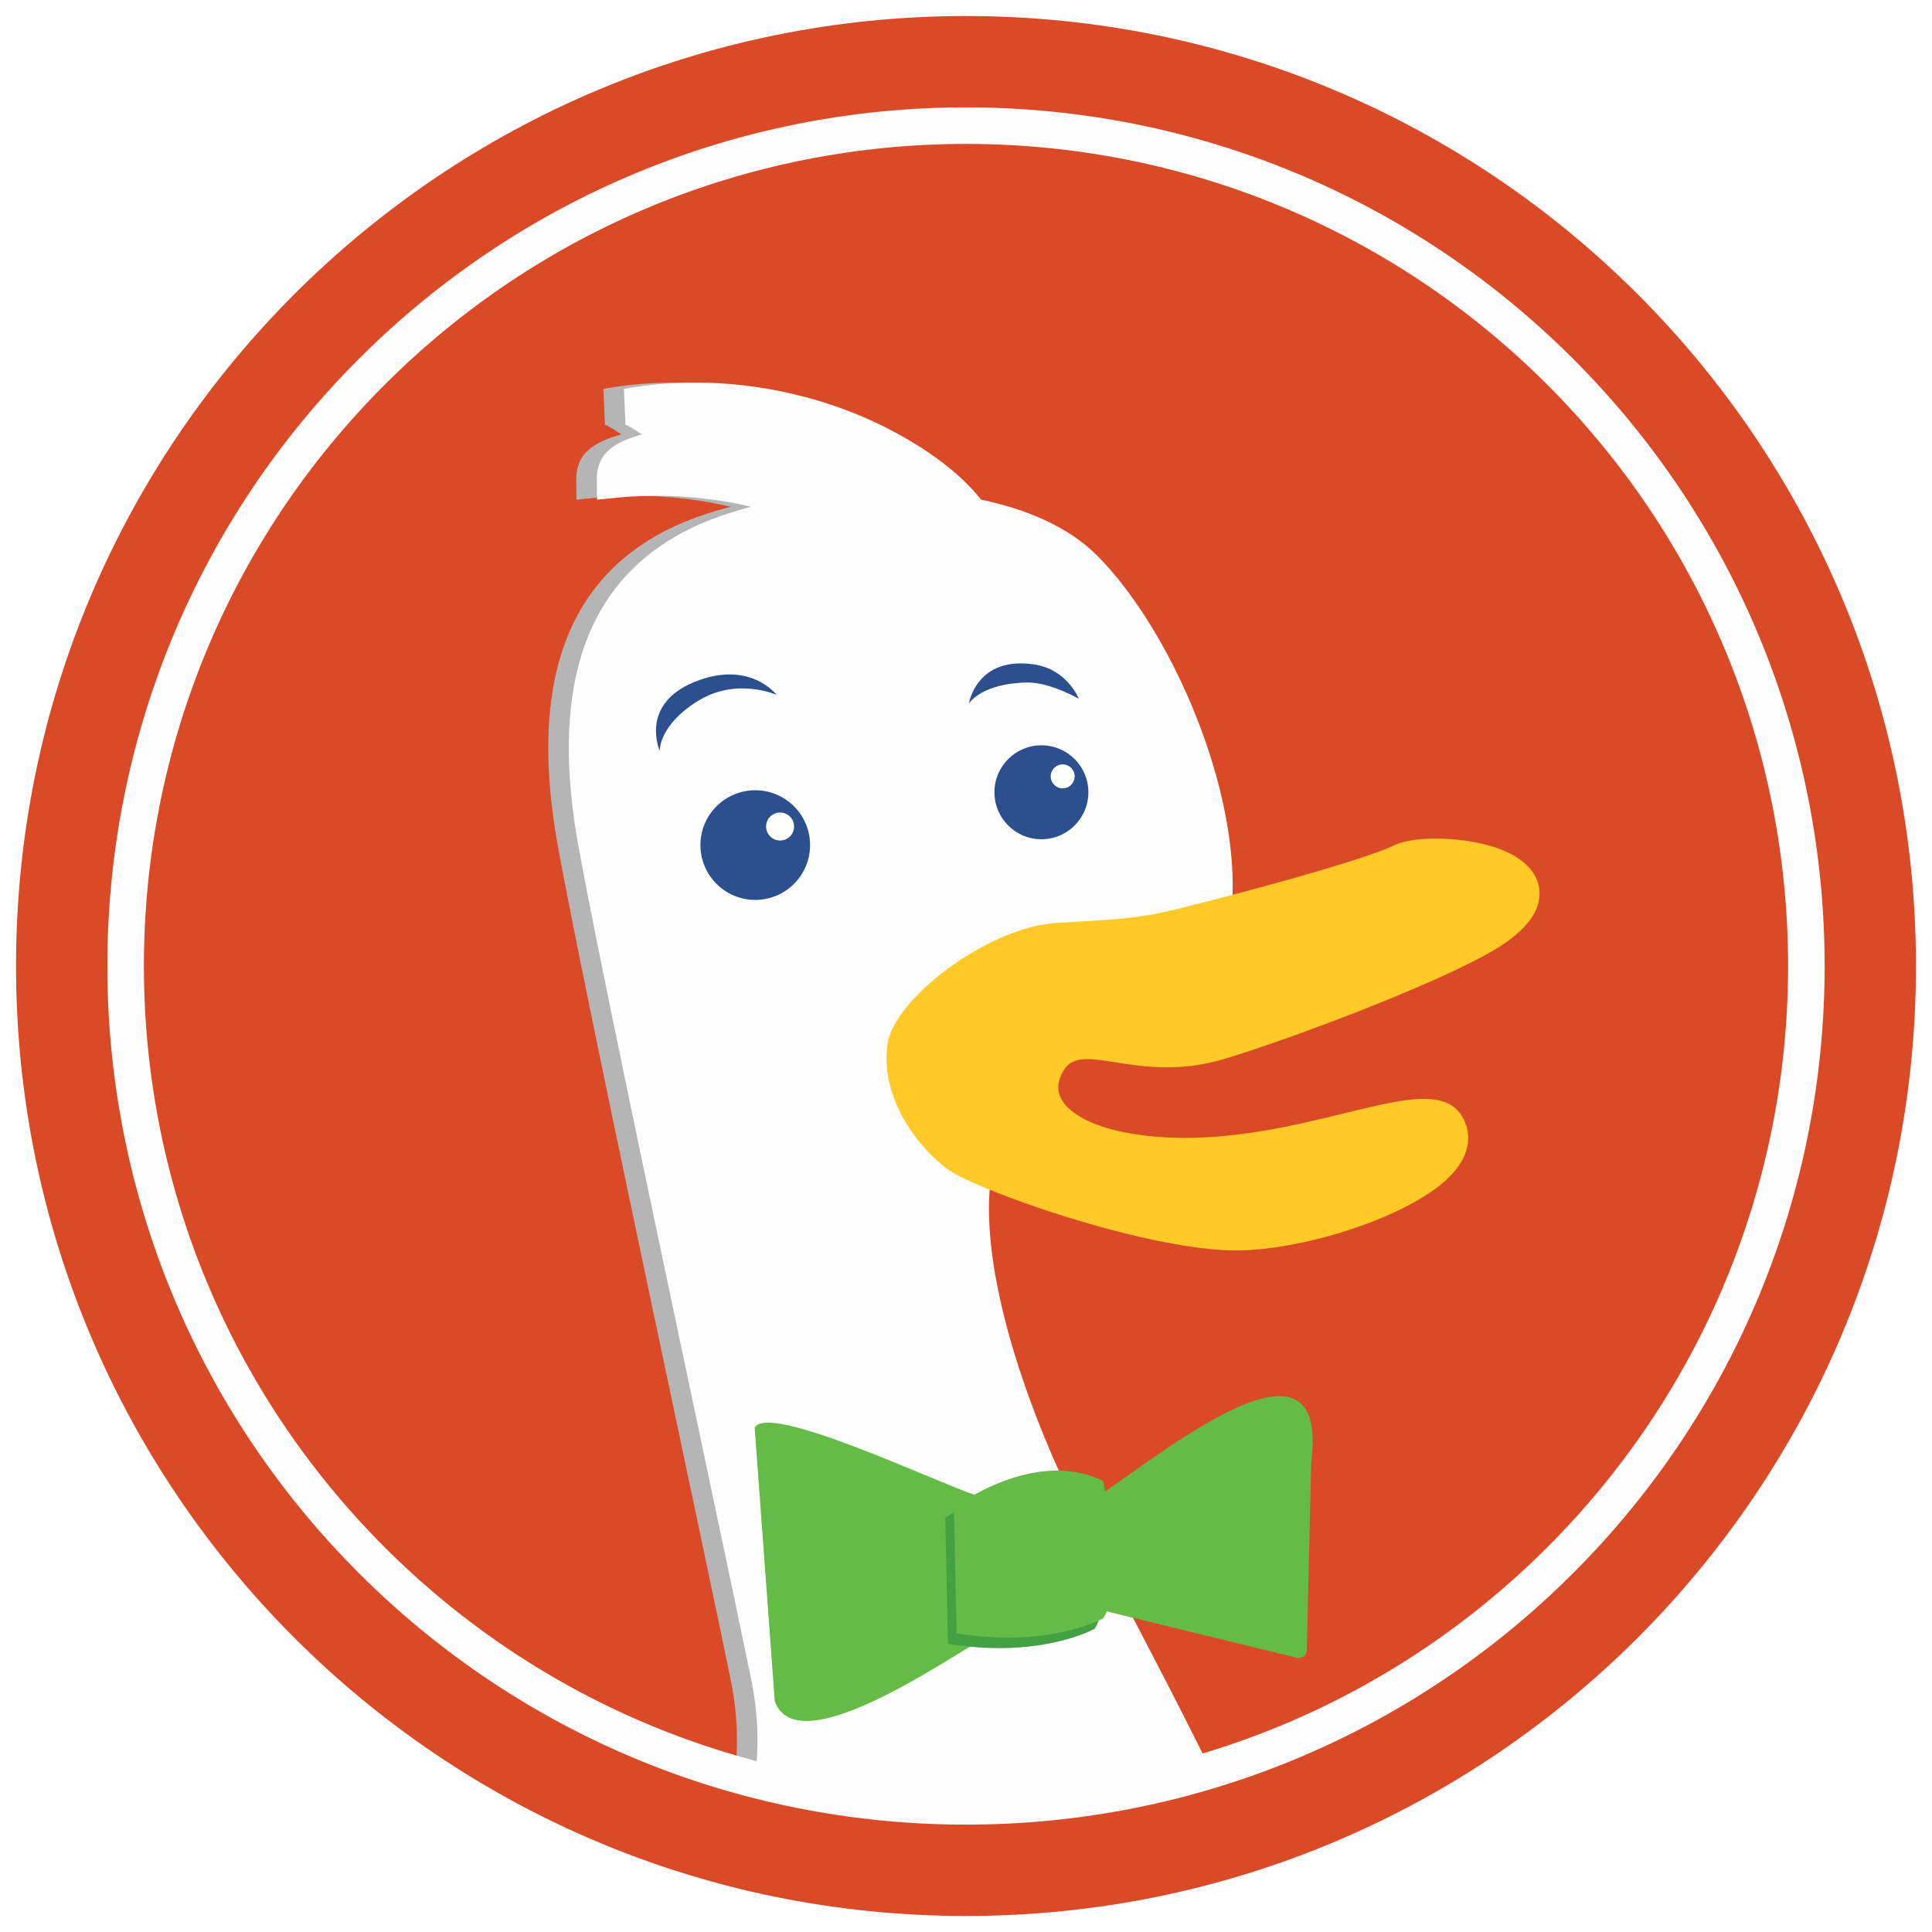
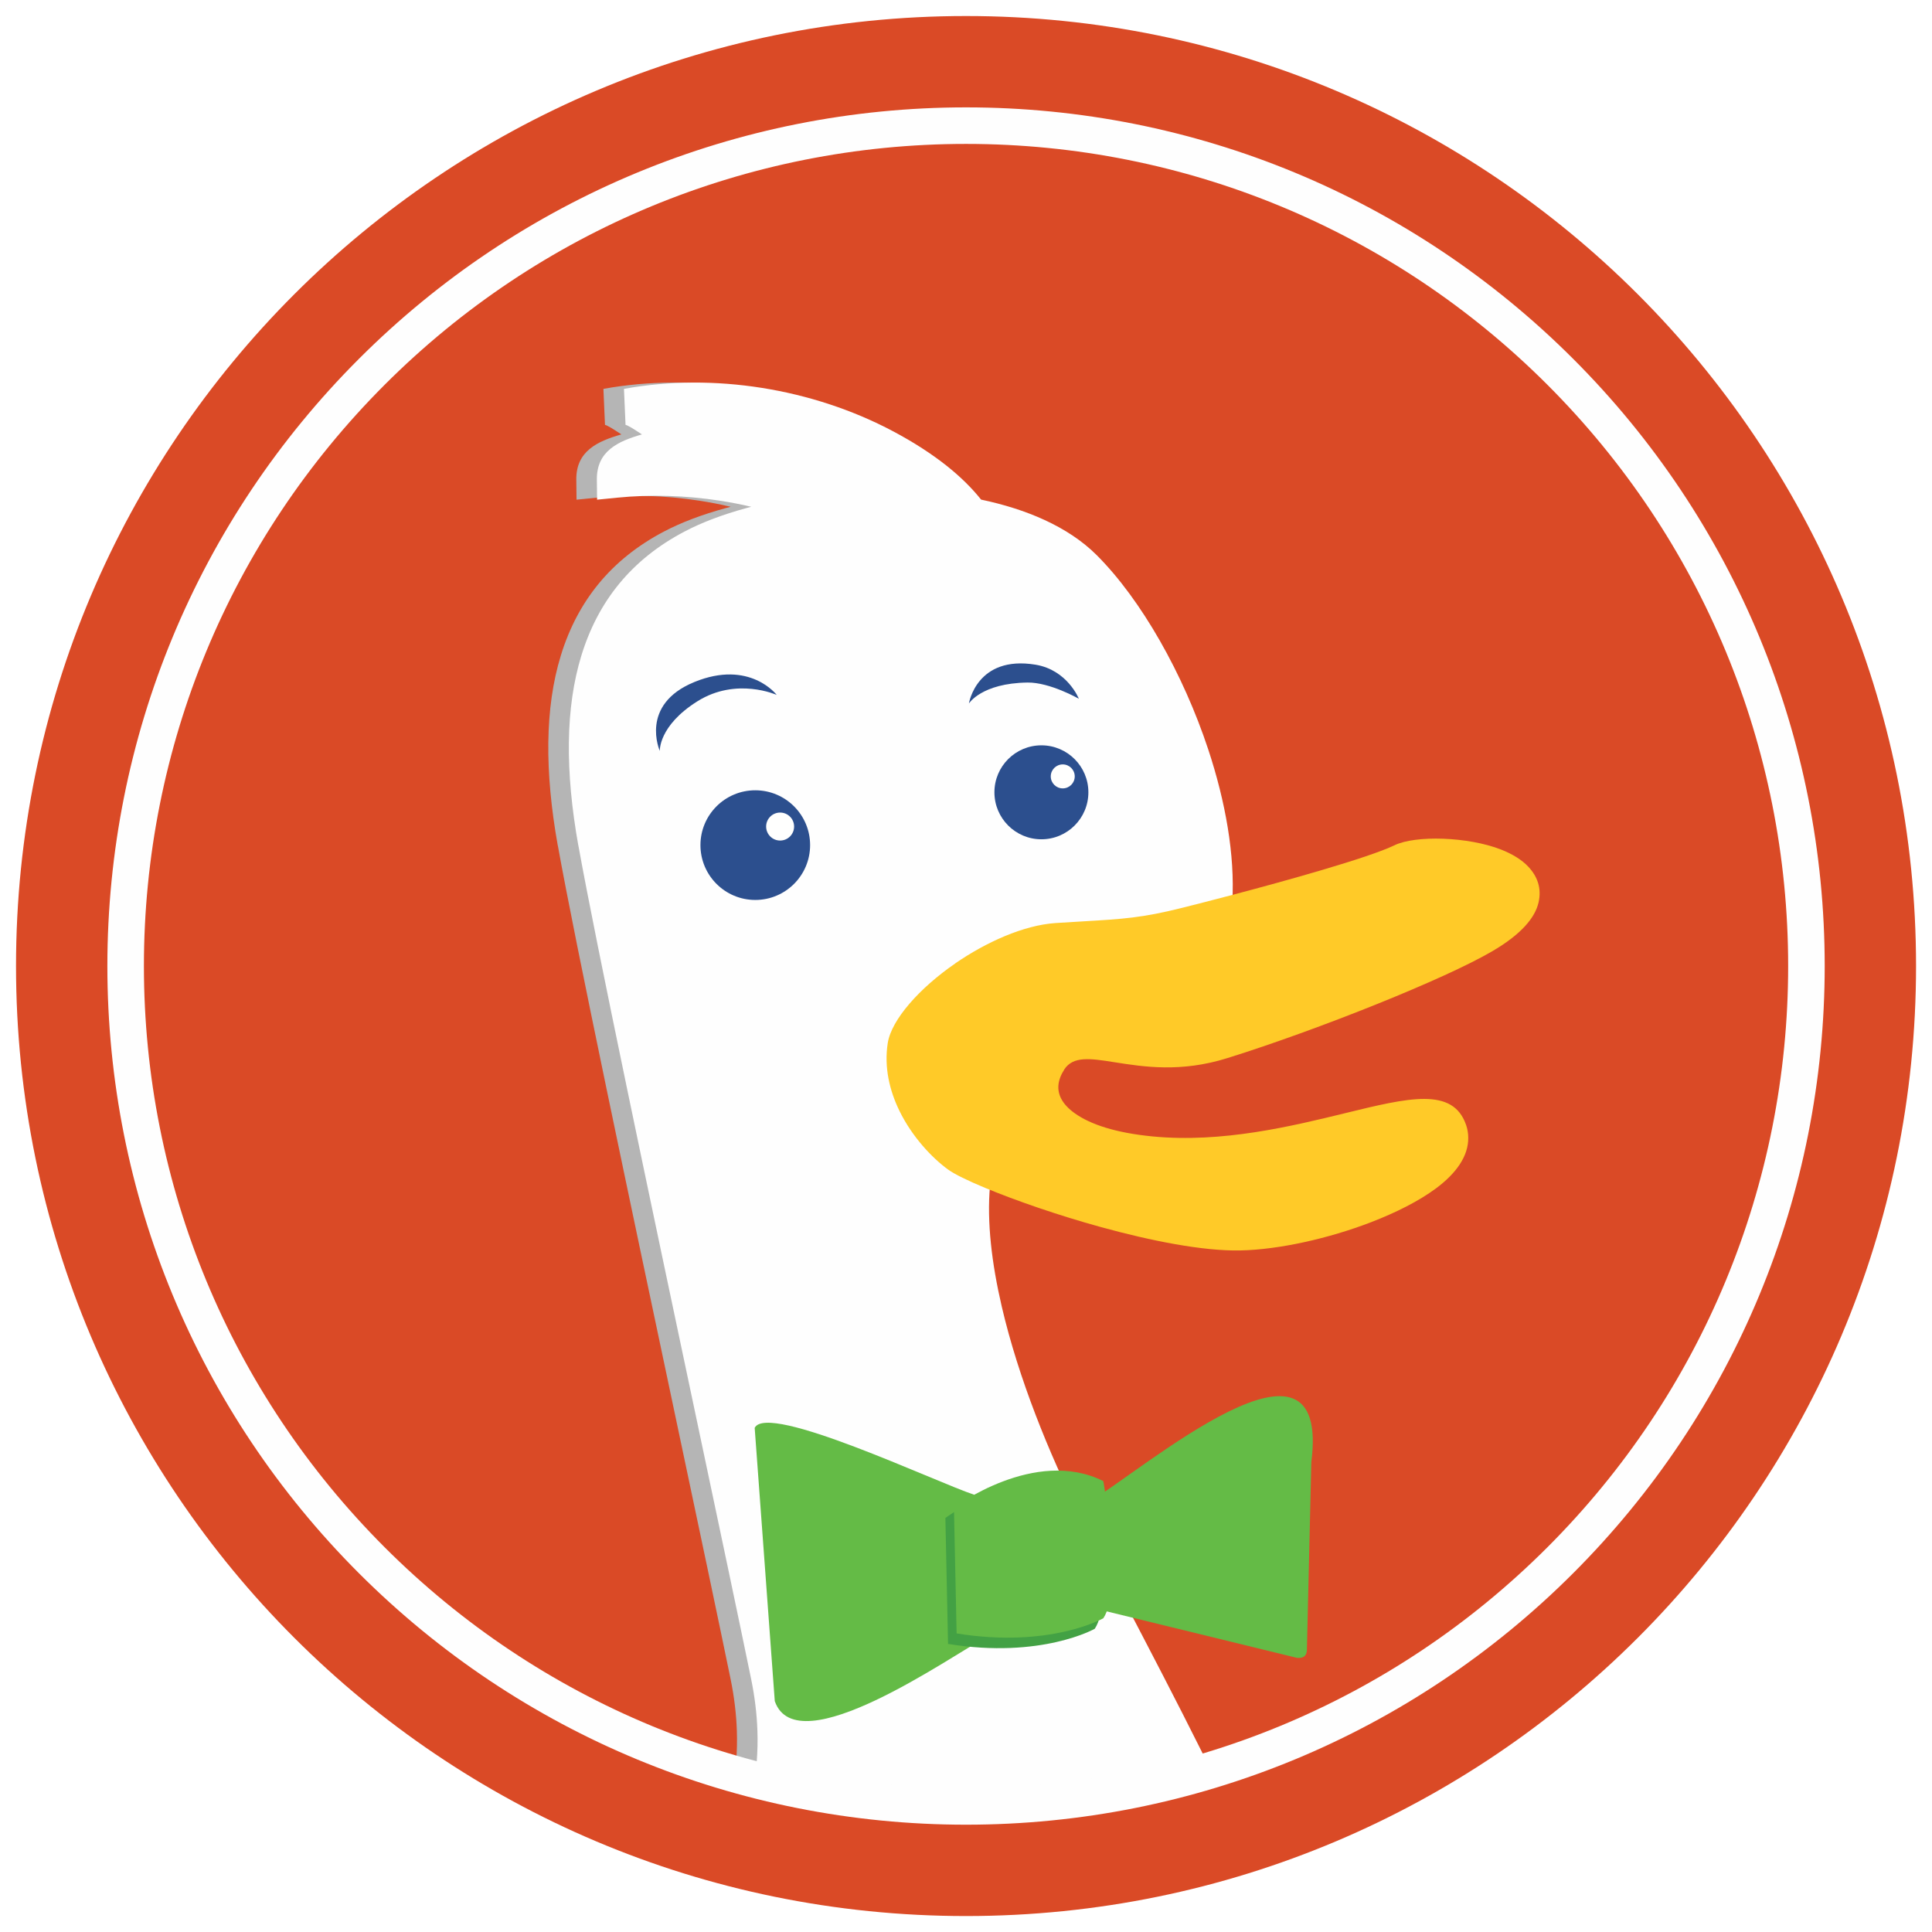
- <svg xmlns="http://www.w3.org/2000/svg" height="2048px" style="shape-rendering:geometricPrecision; text-rendering:geometricPrecision; image-rendering:optimizeQuality; fill-rule:evenodd; clip-rule:evenodd" viewBox="0 0 2048 2048" width="2048px" xml:space="preserve" version="1.1" id="svg860">
-   <defs id="defs826">
-     <style type="text/css" id="style824">
+ <svg xmlns="http://www.w3.org/2000/svg" clip-rule="evenodd" fill-rule="evenodd" image-rendering="optimizeQuality" shape-rendering="geometricPrecision" text-rendering="geometricPrecision" version="1.1" viewBox="0 0 2048 2048" xml:space="preserve">
+   <defs>
+     <style type="text/css">
   
    .fil9 {fill:none}
    .fil2 {fill:#FEFEFE}
    .fil7 {fill:#2C4F8E}
    .fil6 {fill:#43A144}
    .fil5 {fill:#64BB46}
    .fil1 {fill:#B5B5B5}
    .fil0 {fill:#DA4A26}
    .fil4 {fill:#FFCA28}
    .fil8 {fill:#FFFFFE}
    .fil3 {fill:#212121;fill-rule:nonzero}
   
  </style>
  </defs>
-   <g id="Layer_x0020_1" transform="matrix(1.21036,0,0,1.21036,-215.4086,-215.4086)">
-     <circle class="fil0" cx="1024" cy="1024" r="832.001" id="circle828" />
-     <path class="fil1" d="m 1087.19,991.642 z m -68.013,-376.128 c -8.087,-10.14 -18.028,-19.965 -29.889,-29.408 -13.292,-10.582 -29.001,-20.759 -47.224,-30.443 -35.069,-18.624 -74.483,-31.61 -115.265,-38.046 -39.777,-6.279 -80.834,-6.256 -120.389,0.917 l 1.375,31.563 c 1.804,0.164 7.704,3.9 14.359,8.321 -20.678,5.94 -39.768,14.446 -39.481,39.681 l 0.201,17.483 17.3,-1.733 c 29.382,-2.941 60.168,-2.05 90.323,2.617 9.21,1.426 18.359,3.202 27.386,5.324 l -4.324,1.153 c -20.448,5.584 -38.929,12.521 -54.249,20.61 -46.279,24.319 -75.513,60.849 -90.141,108.371 -14.146,45.956 -14.275,101.815 -2.728,166.512 l 0.063,0.063 c 15.145,84.574 64.157,316.392 104.117,505.394 19.786,93.589 37.387,176.831 47.141,224.407 3.266,15.845 5.036,31.026 5.52,45.52 0.304,9.079 0.092,17.96 -0.581,26.627 -0.451,5.803 -1.109,11.511 -1.957,17.119 l 31.625,11.626 338.654,-1.644 28.625,-21.001 c -2.108,-4.269 -4.233,-8.549 -6.371,-12.836 -23.002,-46.123 -47.496,-93.008 -68.668,-133.534 -15.392,-29.463 -29.009,-55.526 -39.045,-75.576 -26.824,-53.617 -53.635,-119.469 -68.281,-182.367 -8.779,-37.704 -13.126,-74.098 -10.305,-105.626 -15.311,-6.279 -26.689,-11.802 -31.964,-15.591 l -0.009,0.015 c -14.219,-10.199 -31.111,-28.119 -41.822,-49.717 -8.616,-17.376 -13.397,-37.246 -10.145,-57.841 3.171,-19.84 27.334,-46.714 57.843,-67.457 v -0.065 c 26.554,-18.053 58.752,-32.505 86.319,-34.313 7.835,-0.509 16.312,-1.005 23.992,-1.452 33.449,-1.95 50.242,-2.93 84.474,-11.421 10.88,-2.691 26.189,-6.556 43.528,-11.084 2.365,-40.701 -5.947,-87.597 -21.04,-133.234 -22.003,-66.534 -58.682,-131.254 -97.626,-170.211 -12.548,-12.553 -28.169,-22.789 -45.905,-30.938 -16.878,-7.754 -35.641,-13.616 -55.435,-17.783 z" id="path830" />
-     <path class="fil2" d="m 1105.19,991.642 z m -68.013,-376.128 c -8.087,-10.14 -18.028,-19.965 -29.889,-29.408 -13.292,-10.582 -29.001,-20.759 -47.224,-30.443 -35.069,-18.624 -74.483,-31.61 -115.265,-38.046 -39.777,-6.279 -80.834,-6.256 -120.389,0.917 l 1.375,31.563 c 1.804,0.164 7.704,3.9 14.359,8.321 -20.678,5.94 -39.768,14.446 -39.481,39.681 l 0.201,17.483 17.3,-1.733 c 29.382,-2.941 60.168,-2.05 90.323,2.617 9.21,1.426 18.359,3.202 27.386,5.324 l -4.324,1.153 c -20.448,5.584 -38.929,12.521 -54.249,20.61 -46.279,24.319 -75.513,60.849 -90.141,108.371 -14.146,45.956 -14.275,101.815 -2.728,166.512 l 0.063,0.063 c 15.145,84.574 64.157,316.392 104.117,505.394 19.786,93.589 37.387,176.831 47.141,224.407 3.266,15.845 5.036,31.026 5.52,45.52 0.304,9.079 0.092,17.96 -0.581,26.627 -0.451,5.803 -1.109,11.511 -1.957,17.119 l 31.625,11.626 338.654,-1.644 28.625,-21.001 c -2.108,-4.269 -4.233,-8.549 -6.371,-12.836 -23.002,-46.123 -47.496,-93.008 -68.668,-133.534 -15.392,-29.463 -29.009,-55.526 -39.045,-75.576 -26.824,-53.617 -53.635,-119.469 -68.281,-182.367 -8.779,-37.704 -13.126,-74.098 -10.305,-105.626 -15.311,-6.279 -26.689,-11.802 -31.964,-15.591 l -0.01,0.015 c -14.219,-10.199 -31.111,-28.119 -41.822,-49.717 -8.616,-17.376 -13.397,-37.246 -10.145,-57.841 3.171,-19.84 27.334,-46.714 57.843,-67.457 v -0.065 c 26.554,-18.053 58.752,-32.505 86.319,-34.313 7.835,-0.509 16.312,-1.005 23.992,-1.452 33.449,-1.95 50.242,-2.93 84.474,-11.421 10.88,-2.691 26.189,-6.556 43.528,-11.084 2.365,-40.701 -5.947,-87.597 -21.04,-133.234 -22.003,-66.534 -58.682,-131.254 -97.626,-170.211 -12.548,-12.553 -28.169,-22.789 -45.905,-30.938 -16.878,-7.754 -35.641,-13.616 -55.435,-17.783 z" id="path832" />
-     <path class="fil2" d="M 1776,1024 C 1776,823.907 1697.219,633.752 1555.735,492.266 1414.249,350.782 1224.093,272 1024,272 823.907,272 633.752,350.784 492.267,492.267 350.784,633.751 272,823.907 272,1024 c 0,200.092 78.785,390.245 220.269,531.726 141.484,141.482 331.64,220.265 531.732,220.265 200.092,0 390.247,-78.783 531.732,-220.265 141.483,-141.481 220.269,-331.634 220.269,-531.726 z m -242.894,509.1 C 1397.642,1668.562 1215.578,1743.99 1024,1743.99 832.422,1743.99 650.358,1668.562 514.894,1533.1 379.431,1397.638 304.001,1215.576 304.001,1024 304.001,832.422 379.429,650.356 514.893,514.893 650.356,379.429 832.422,304.001 1024,304.001 c 191.58,0 373.646,75.426 509.11,210.89 135.465,135.464 210.89,317.53 210.89,509.11 0,191.576 -75.43,373.638 -210.893,509.1 z" id="path834" />
-     <path class="fil3" d="m 1438.64,1177.41 c -0,-0.031 -0,-0.017 -0.011,0 z" id="path836" />
-     <path class="fil3" d="m 1499.8,976.878 c 0.031,-0.156 -0.024,-0.048 -0.111,0.107 z" id="path838" />
-     <path class="fil4" d="m 1102.48,986.339 z m 390.074,-64.347 c -28.917,-11.341 -74.891,-12.679 -93.319,-3.777 -11.502,5.567 -35.744,13.482 -63.566,21.706 -25.741,7.606 -53.894,15.296 -78.148,21.703 -17.688,4.67 -33.302,8.659 -44.401,11.434 -34.918,8.76 -52.048,9.771 -86.167,11.783 -7.833,0.461 -16.48,0.972 -24.473,1.498 -28.12,1.866 -60.964,16.775 -88.05,35.4 v 0.067 c -31.121,21.4 -55.768,49.124 -59.003,69.593 -3.318,21.248 1.559,41.746 10.349,59.673 10.924,22.283 28.155,40.77 42.66,51.292 l 0.01,-0.015 c 5.38,3.908 16.987,9.606 32.604,16.084 26.033,10.798 63.203,23.765 101.25,34.233 43.606,11.998 89.118,21.053 121.689,20.411 34.263,-0.691 77.733,-10.517 114.543,-24.672 22.147,-8.517 42.209,-18.706 56.88,-29.575 17.848,-13.219 28.7,-28.417 28.398,-44.738 -0.068,-3.885 -0.715,-7.63 -1.969,-11.209 l -0.021,0.01 c -11.596,-33.057 -50.366,-23.588 -105.528,-10.111 -46.858,11.446 -107.937,26.366 -169.011,20.434 -32.556,-3.165 -54.444,-10.611 -67.876,-20.132 -5.962,-4.225 -9.932,-8.668 -12.181,-13.109 -1.958,-3.867 -2.674,-7.843 -2.33,-11.715 0.39,-4.42 2.178,-9.048 5.101,-13.572 l -0.044,-0.031 c 7.861,-12.117 23.084,-9.72 43.928,-6.434 25.91,4.084 58.201,9.176 99.018,-3.608 39.63,-12.376 87.761,-29.898 131.186,-47.388 42.405,-17.08 80.079,-34.077 100.741,-46.181 25.461,-14.871 37.571,-29.426 40.587,-42.865 2.726,-12.154 -0.889,-22.482 -8.902,-31.069 -5.871,-6.294 -14.255,-11.313 -23.956,-15.118 z" id="path840" />
-     <g id="_337885008">
-       <path class="fil5" d="m 856.504,1667.76 -17.597,-239.332 c 11.05,-22.697 158.374,47.402 192.376,58.611 l 10.74,124.539 c -31.514,16.841 -166.036,112.193 -185.518,56.181 z" id="_337884768" />
-       <path class="fil6" d="m 1005.87,1507.43 c 0,0 70.749,-53.161 130.817,-23.127 0,0 17.017,95.131 0,120.135 0,0 -46.708,26.542 -128.471,13.271 l -2.346,-110.278 z" id="_337884576" />
-       <path class="fil5" d="m 1013.43,1498.23 c 0,0 70.749,-53.161 130.817,-23.127 0,0 17.018,95.132 0,120.136 0,0 -46.707,26.542 -128.471,13.271 l -2.346,-110.28 z" id="_337884384" />
-       <path class="fil5" d="m 1129.86,1494.71 c 51.208,-31.013 213.743,-171.369 196.511,-36.37 l -3.857,163.065 c 0.312,6.466 -2.816,9.061 -8.761,8.489 l -197.969,-48.368 14.078,-86.816 z" id="_337885080" />
-     </g>
-     <g id="_337884048">
-       <circle class="fil7" cx="839.42" cy="918.1" id="_337884456" r="48.021" />
-       <circle class="fil8" cx="861.179" cy="901.842" id="_337884216" r="12.255" />
-     </g>
-     <g id="_337883784">
-       <circle class="fil7" cx="1090.04" cy="871.849" id="_337883664" r="41.145" />
-       <circle class="fil8" cx="1108.69" cy="857.919" id="_337883880" r="10.501" />
-     </g>
-     <path class="fil7" d="m 788.728,792.154 c 34.246,-21.518 69.455,-5.59 69.455,-5.59 0,0 -23.613,-31.152 -72.109,-11.298 -48.431,19.84 -30.26,60.34 -30.26,60.34 0,0 -1.273,-21.976 32.914,-43.452 z" id="path853" />
-     <path class="fil7" d="m 1084.91,760.091 c -51.617,-8.509 -58.391,33.977 -58.391,33.977 0,0 11.018,-17.811 51.346,-18.343 19.638,-0.261 44.943,14.198 44.943,14.198 0,0 -9.932,-25.179 -37.898,-29.832 z" id="path855" />
+   <g transform="matrix(1.2104 0 0 1.2104 -215.41 -215.41)">
+     <circle class="fil0" cx="1024" cy="1024" r="832" />
+     <path class="fil1" d="m1087.2 991.64m-68.013-376.13c-8.087-10.14-18.028-19.965-29.889-29.408-13.292-10.582-29.001-20.759-47.224-30.443-35.069-18.624-74.483-31.61-115.26-38.046-39.777-6.279-80.834-6.256-120.39 0.917l1.375 31.563c1.804 0.164 7.704 3.9 14.359 8.321-20.678 5.94-39.768 14.446-39.481 39.682l0.201 17.483 17.3-1.733c29.382-2.941 60.168-2.05 90.322 2.617 9.21 1.426 18.359 3.202 27.386 5.324l-4.324 1.153c-20.448 5.584-38.929 12.521-54.249 20.61-46.279 24.319-75.513 60.849-90.141 108.37-14.146 45.956-14.275 101.82-2.728 166.51l0.063 0.063c15.145 84.574 64.158 316.39 104.12 505.39 19.786 93.589 37.387 176.83 47.141 224.41 3.266 15.844 5.036 31.026 5.521 45.52 0.304 9.079 0.092 17.96-0.581 26.627-0.451 5.803-1.109 11.511-1.957 17.119l31.625 11.626 338.65-1.644 28.625-21.001c-2.108-4.269-4.233-8.549-6.371-12.836-23.002-46.123-47.496-93.008-68.668-133.53-15.392-29.463-29.009-55.526-39.045-75.576-26.824-53.617-53.635-119.47-68.281-182.37-8.779-37.704-13.126-74.098-10.305-105.63-15.311-6.279-26.689-11.802-31.964-15.591l-9e-3 0.015c-14.219-10.199-31.111-28.118-41.822-49.717-8.616-17.376-13.397-37.246-10.144-57.841 3.171-19.84 27.334-46.714 57.843-67.458v-0.065c26.554-18.053 58.752-32.505 86.319-34.313 7.835-0.509 16.312-1.005 23.992-1.452 33.449-1.95 50.242-2.93 84.474-11.421 10.88-2.691 26.189-6.556 43.528-11.084 2.365-40.701-5.947-87.596-21.04-133.23-22.003-66.534-58.682-131.25-97.626-170.21-12.548-12.553-28.169-22.789-45.905-30.938-16.878-7.754-35.641-13.616-55.435-17.783z" />
+     <path class="fil2" d="m1105.2 991.64m-68.013-376.13c-8.087-10.14-18.028-19.965-29.889-29.408-13.292-10.582-29.001-20.759-47.224-30.443-35.069-18.624-74.483-31.61-115.26-38.046-39.777-6.279-80.834-6.256-120.39 0.917l1.375 31.563c1.804 0.164 7.704 3.9 14.359 8.321-20.678 5.94-39.768 14.446-39.481 39.682l0.201 17.483 17.3-1.733c29.382-2.941 60.168-2.05 90.322 2.617 9.21 1.426 18.359 3.202 27.386 5.324l-4.324 1.153c-20.448 5.584-38.929 12.521-54.249 20.61-46.279 24.319-75.513 60.849-90.141 108.37-14.146 45.956-14.275 101.82-2.728 166.51l0.063 0.063c15.145 84.574 64.158 316.39 104.12 505.39 19.786 93.589 37.387 176.83 47.141 224.41 3.266 15.844 5.036 31.026 5.521 45.52 0.304 9.079 0.092 17.96-0.581 26.627-0.451 5.803-1.109 11.511-1.957 17.119l31.625 11.626 338.65-1.644 28.625-21.001c-2.108-4.269-4.233-8.549-6.371-12.836-23.002-46.123-47.496-93.008-68.668-133.53-15.392-29.463-29.009-55.526-39.045-75.576-26.824-53.617-53.635-119.47-68.281-182.37-8.779-37.704-13.126-74.098-10.305-105.63-15.311-6.279-26.689-11.802-31.964-15.591l-0.01 0.015c-14.219-10.199-31.111-28.118-41.822-49.717-8.616-17.376-13.397-37.246-10.144-57.841 3.171-19.84 27.334-46.714 57.843-67.458v-0.065c26.554-18.053 58.752-32.505 86.319-34.313 7.835-0.509 16.312-1.005 23.992-1.452 33.449-1.95 50.242-2.93 84.474-11.421 10.88-2.691 26.189-6.556 43.528-11.084 2.365-40.701-5.947-87.596-21.04-133.23-22.003-66.534-58.682-131.25-97.626-170.21-12.548-12.553-28.169-22.789-45.905-30.938-16.878-7.754-35.641-13.616-55.435-17.783z" />
+     <path class="fil2" d="m1776 1024c0-200.09-78.781-390.25-220.26-531.73-141.49-141.48-331.64-220.27-531.74-220.27s-390.25 78.784-531.73 220.27c-141.48 141.48-220.27 331.64-220.27 531.73 0 200.09 78.786 390.24 220.27 531.73 141.48 141.48 331.64 220.26 531.73 220.26s390.25-78.783 531.73-220.26c141.48-141.48 220.27-331.63 220.27-531.73zm-242.89 509.1c-135.46 135.46-317.53 210.89-509.11 210.89s-373.64-75.428-509.11-210.89c-135.46-135.46-210.89-317.52-210.89-509.1 0-191.58 75.428-373.64 210.89-509.11 135.46-135.46 317.53-210.89 509.11-210.89 191.58 0 373.65 75.426 509.11 210.89 135.46 135.46 210.89 317.53 210.89 509.11 0 191.58-75.43 373.64-210.89 509.1z" />
+     <path class="fil3" d="m1438.6 1177.4c-0-0.031-0-0.017-0.011 0z" />
+     <path class="fil3" d="m1499.8 976.88c0.031-0.156-0.024-0.048-0.111 0.107z" />
+     <path class="fil4" d="m1102.5 986.34m390.07-64.346c-28.917-11.341-74.891-12.679-93.319-3.777-11.502 5.566-35.744 13.482-63.566 21.706-25.741 7.606-53.894 15.296-78.148 21.703-17.688 4.67-33.302 8.659-44.401 11.434-34.918 8.76-52.048 9.771-86.167 11.783-7.833 0.461-16.48 0.972-24.472 1.498-28.12 1.866-60.964 16.775-88.05 35.4v0.067c-31.121 21.4-55.768 49.124-59.003 69.593-3.318 21.248 1.559 41.746 10.349 59.673 10.924 22.283 28.155 40.77 42.66 51.292l0.01-0.015c5.38 3.908 16.987 9.606 32.604 16.084 26.033 10.798 63.203 23.765 101.25 34.233 43.606 11.998 89.118 21.053 121.69 20.411 34.263-0.691 77.733-10.516 114.54-24.672 22.147-8.517 42.209-18.706 56.88-29.575 17.848-13.219 28.7-28.417 28.398-44.738-0.068-3.885-0.715-7.63-1.969-11.209l-0.021 0.01c-11.596-33.057-50.366-23.588-105.53-10.111-46.858 11.446-107.94 26.366-169.01 20.434-32.556-3.165-54.444-10.611-67.876-20.132-5.962-4.225-9.932-8.668-12.181-13.109-1.958-3.867-2.674-7.843-2.33-11.715 0.39-4.42 2.178-9.048 5.101-13.572l-0.044-0.031c7.861-12.117 23.084-9.72 43.928-6.434 25.91 4.084 58.201 9.176 99.018-3.608 39.63-12.376 87.761-29.898 131.19-47.388 42.405-17.08 80.079-34.077 100.74-46.181 25.461-14.871 37.571-29.426 40.587-42.865 2.726-12.154-0.889-22.482-8.902-31.069-5.871-6.294-14.255-11.313-23.956-15.118z" />
+     <path class="fil5" d="m856.5 1667.8-17.597-239.33c11.05-22.697 158.37 47.402 192.38 58.611l10.74 124.54c-31.514 16.841-166.04 112.19-185.52 56.182z" />
+     <path class="fil6" d="m1005.9 1507.4s70.749-53.162 130.82-23.127c0 0 17.017 95.131 0 120.14 0 0-46.708 26.542-128.47 13.271l-2.346-110.28z" />
+     <path class="fil5" d="m1013.4 1498.2s70.749-53.162 130.82-23.127c0 0 17.018 95.132 0 120.14 0 0-46.707 26.542-128.47 13.271l-2.346-110.28z" />
+     <path class="fil5" d="m1129.9 1494.7c51.208-31.013 213.74-171.37 196.51-36.37l-3.857 163.06c0.312 6.466-2.816 9.061-8.761 8.489l-197.97-48.368 14.078-86.816z" />
+     <circle class="fil7" cx="839.42" cy="918.1" r="48.021" />
+     <circle class="fil8" cx="861.18" cy="901.84" r="12.255" />
+     <circle class="fil7" cx="1090" cy="871.85" r="41.145" />
+     <circle class="fil8" cx="1108.7" cy="857.92" r="10.5" />
+     <path class="fil7" d="m788.73 792.15c34.246-21.518 69.455-5.59 69.455-5.59s-23.613-31.152-72.109-11.298c-48.431 19.84-30.26 60.34-30.26 60.34s-1.273-21.976 32.914-43.452z" />
+     <path class="fil7" d="m1084.9 760.09c-51.617-8.509-58.391 33.977-58.391 33.977s11.018-17.811 51.346-18.342c19.638-0.261 44.943 14.198 44.943 14.198s-9.932-25.179-37.898-29.832z" />
  </g>
-   <rect class="fil9" height="2048" width="2048" id="rect858" />
+   <rect class="fil9" width="2048" height="2048" />
</svg>
